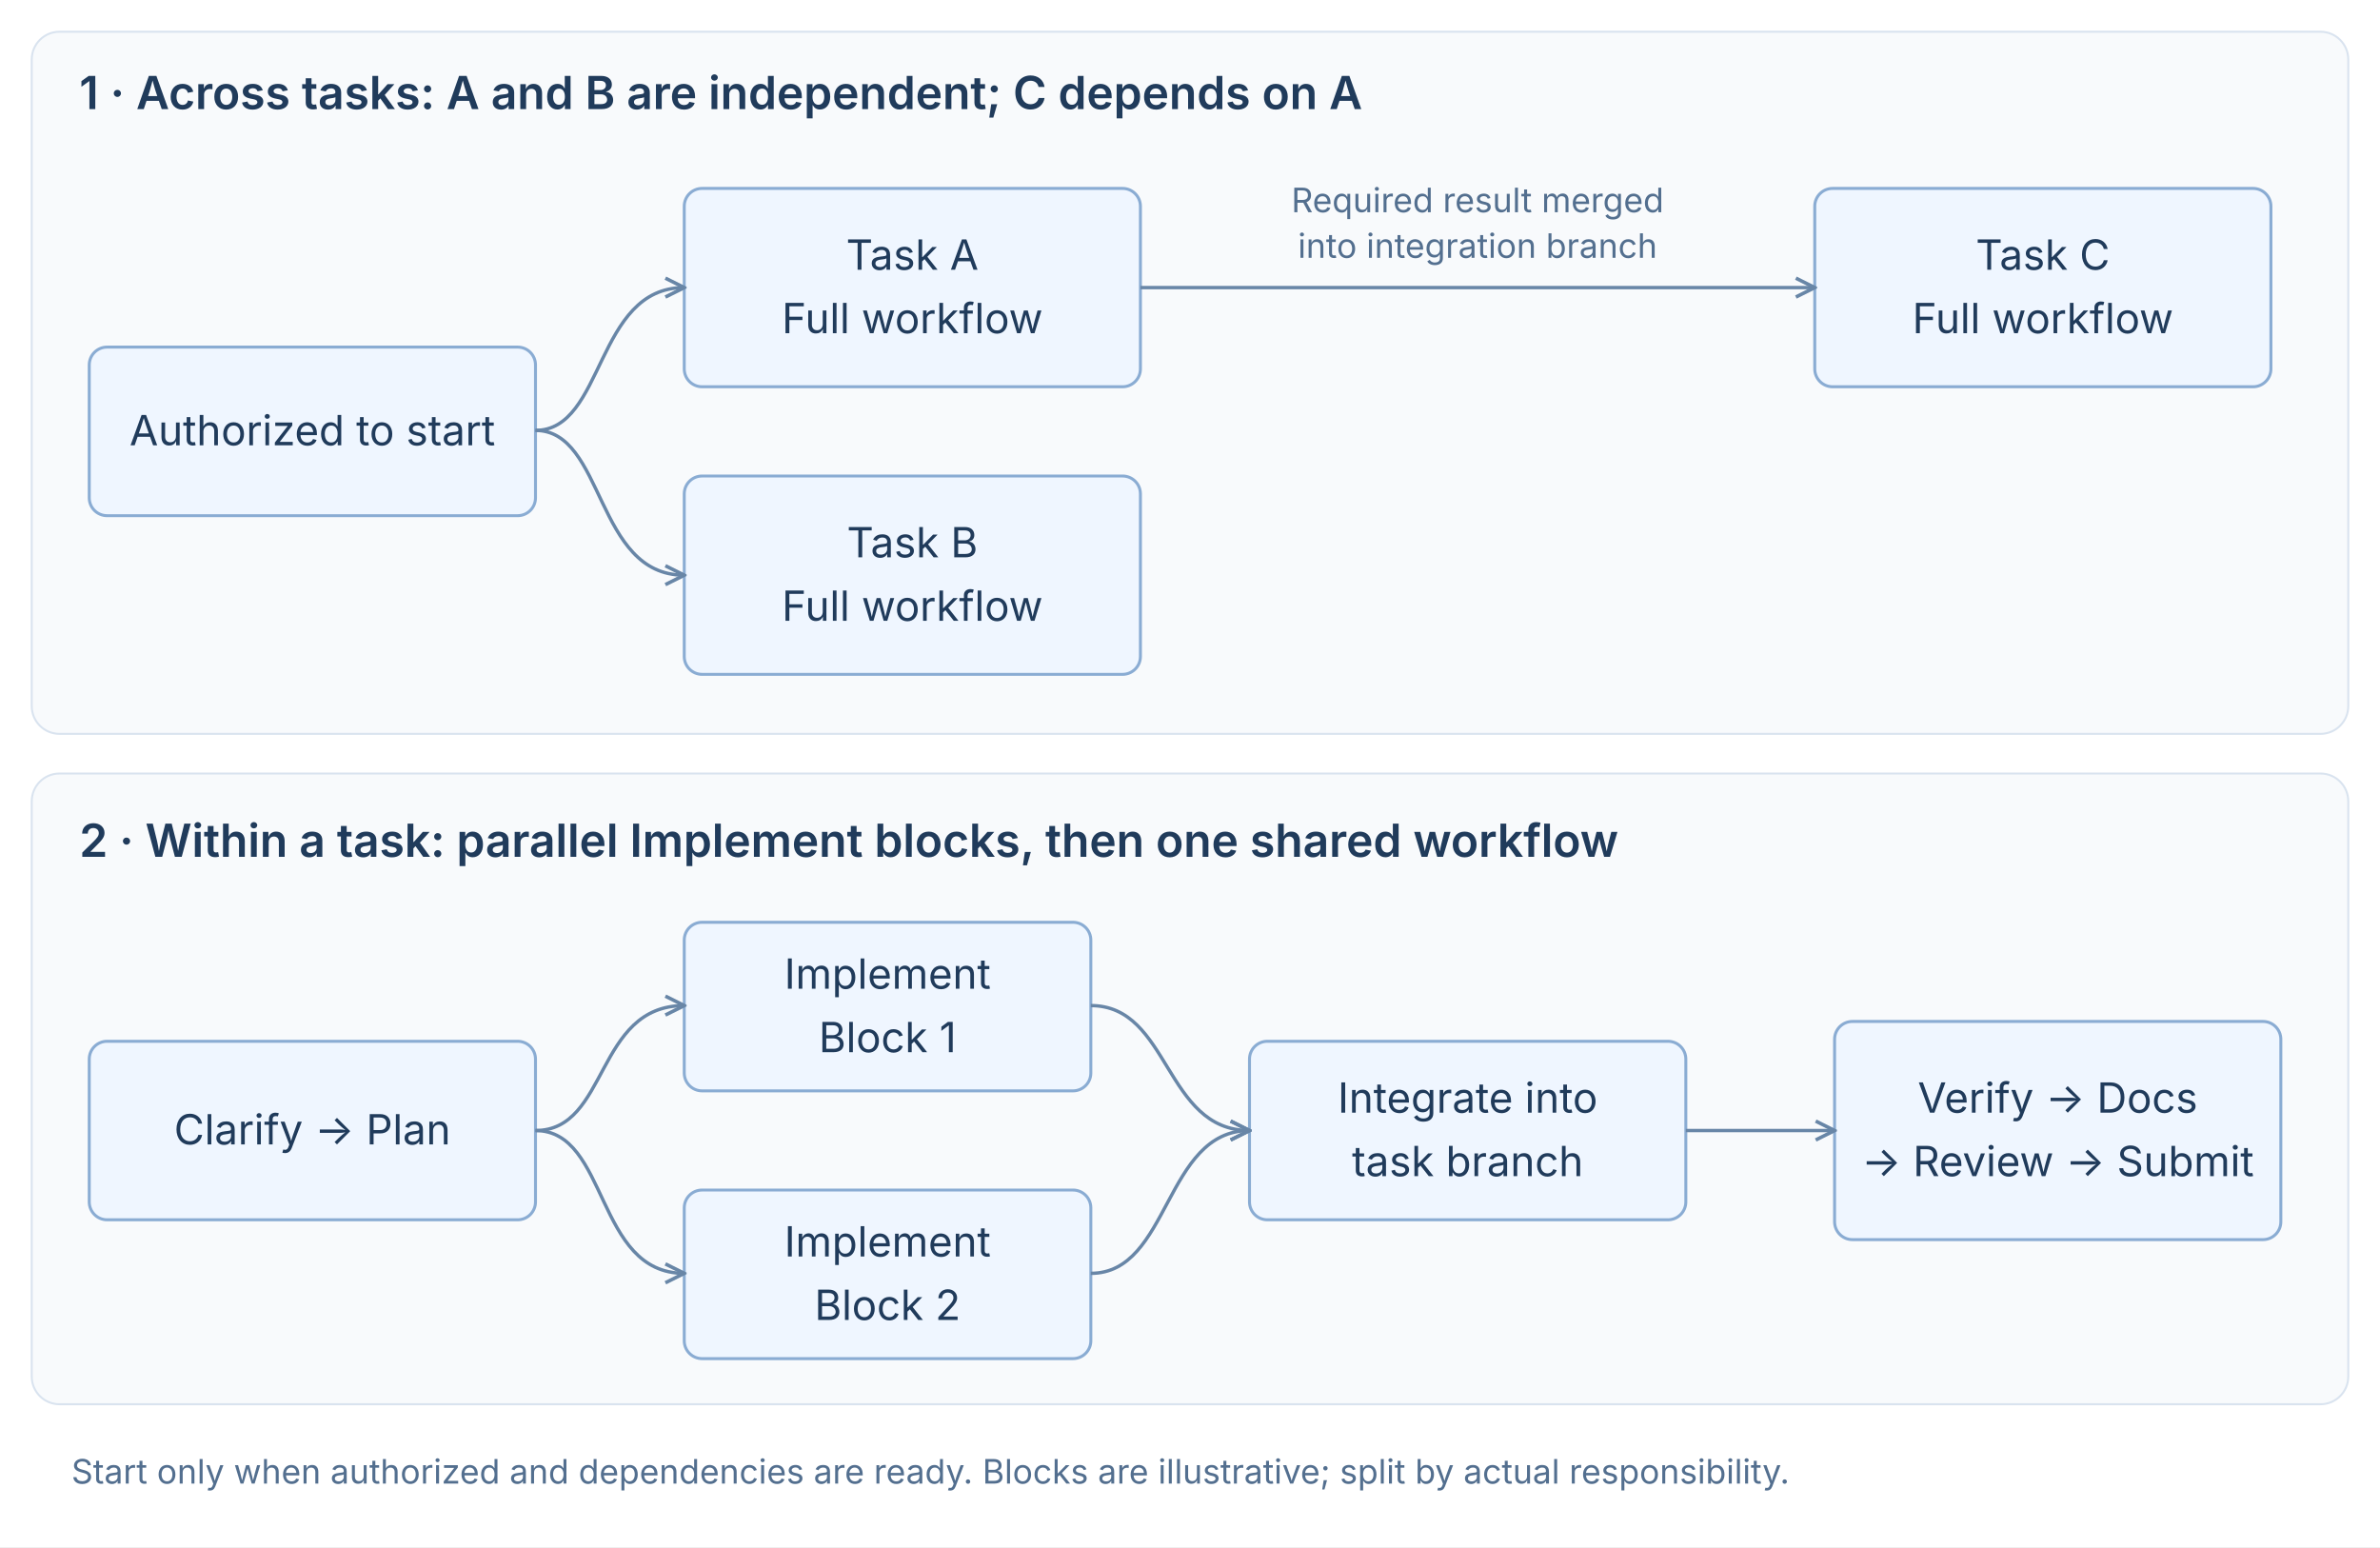
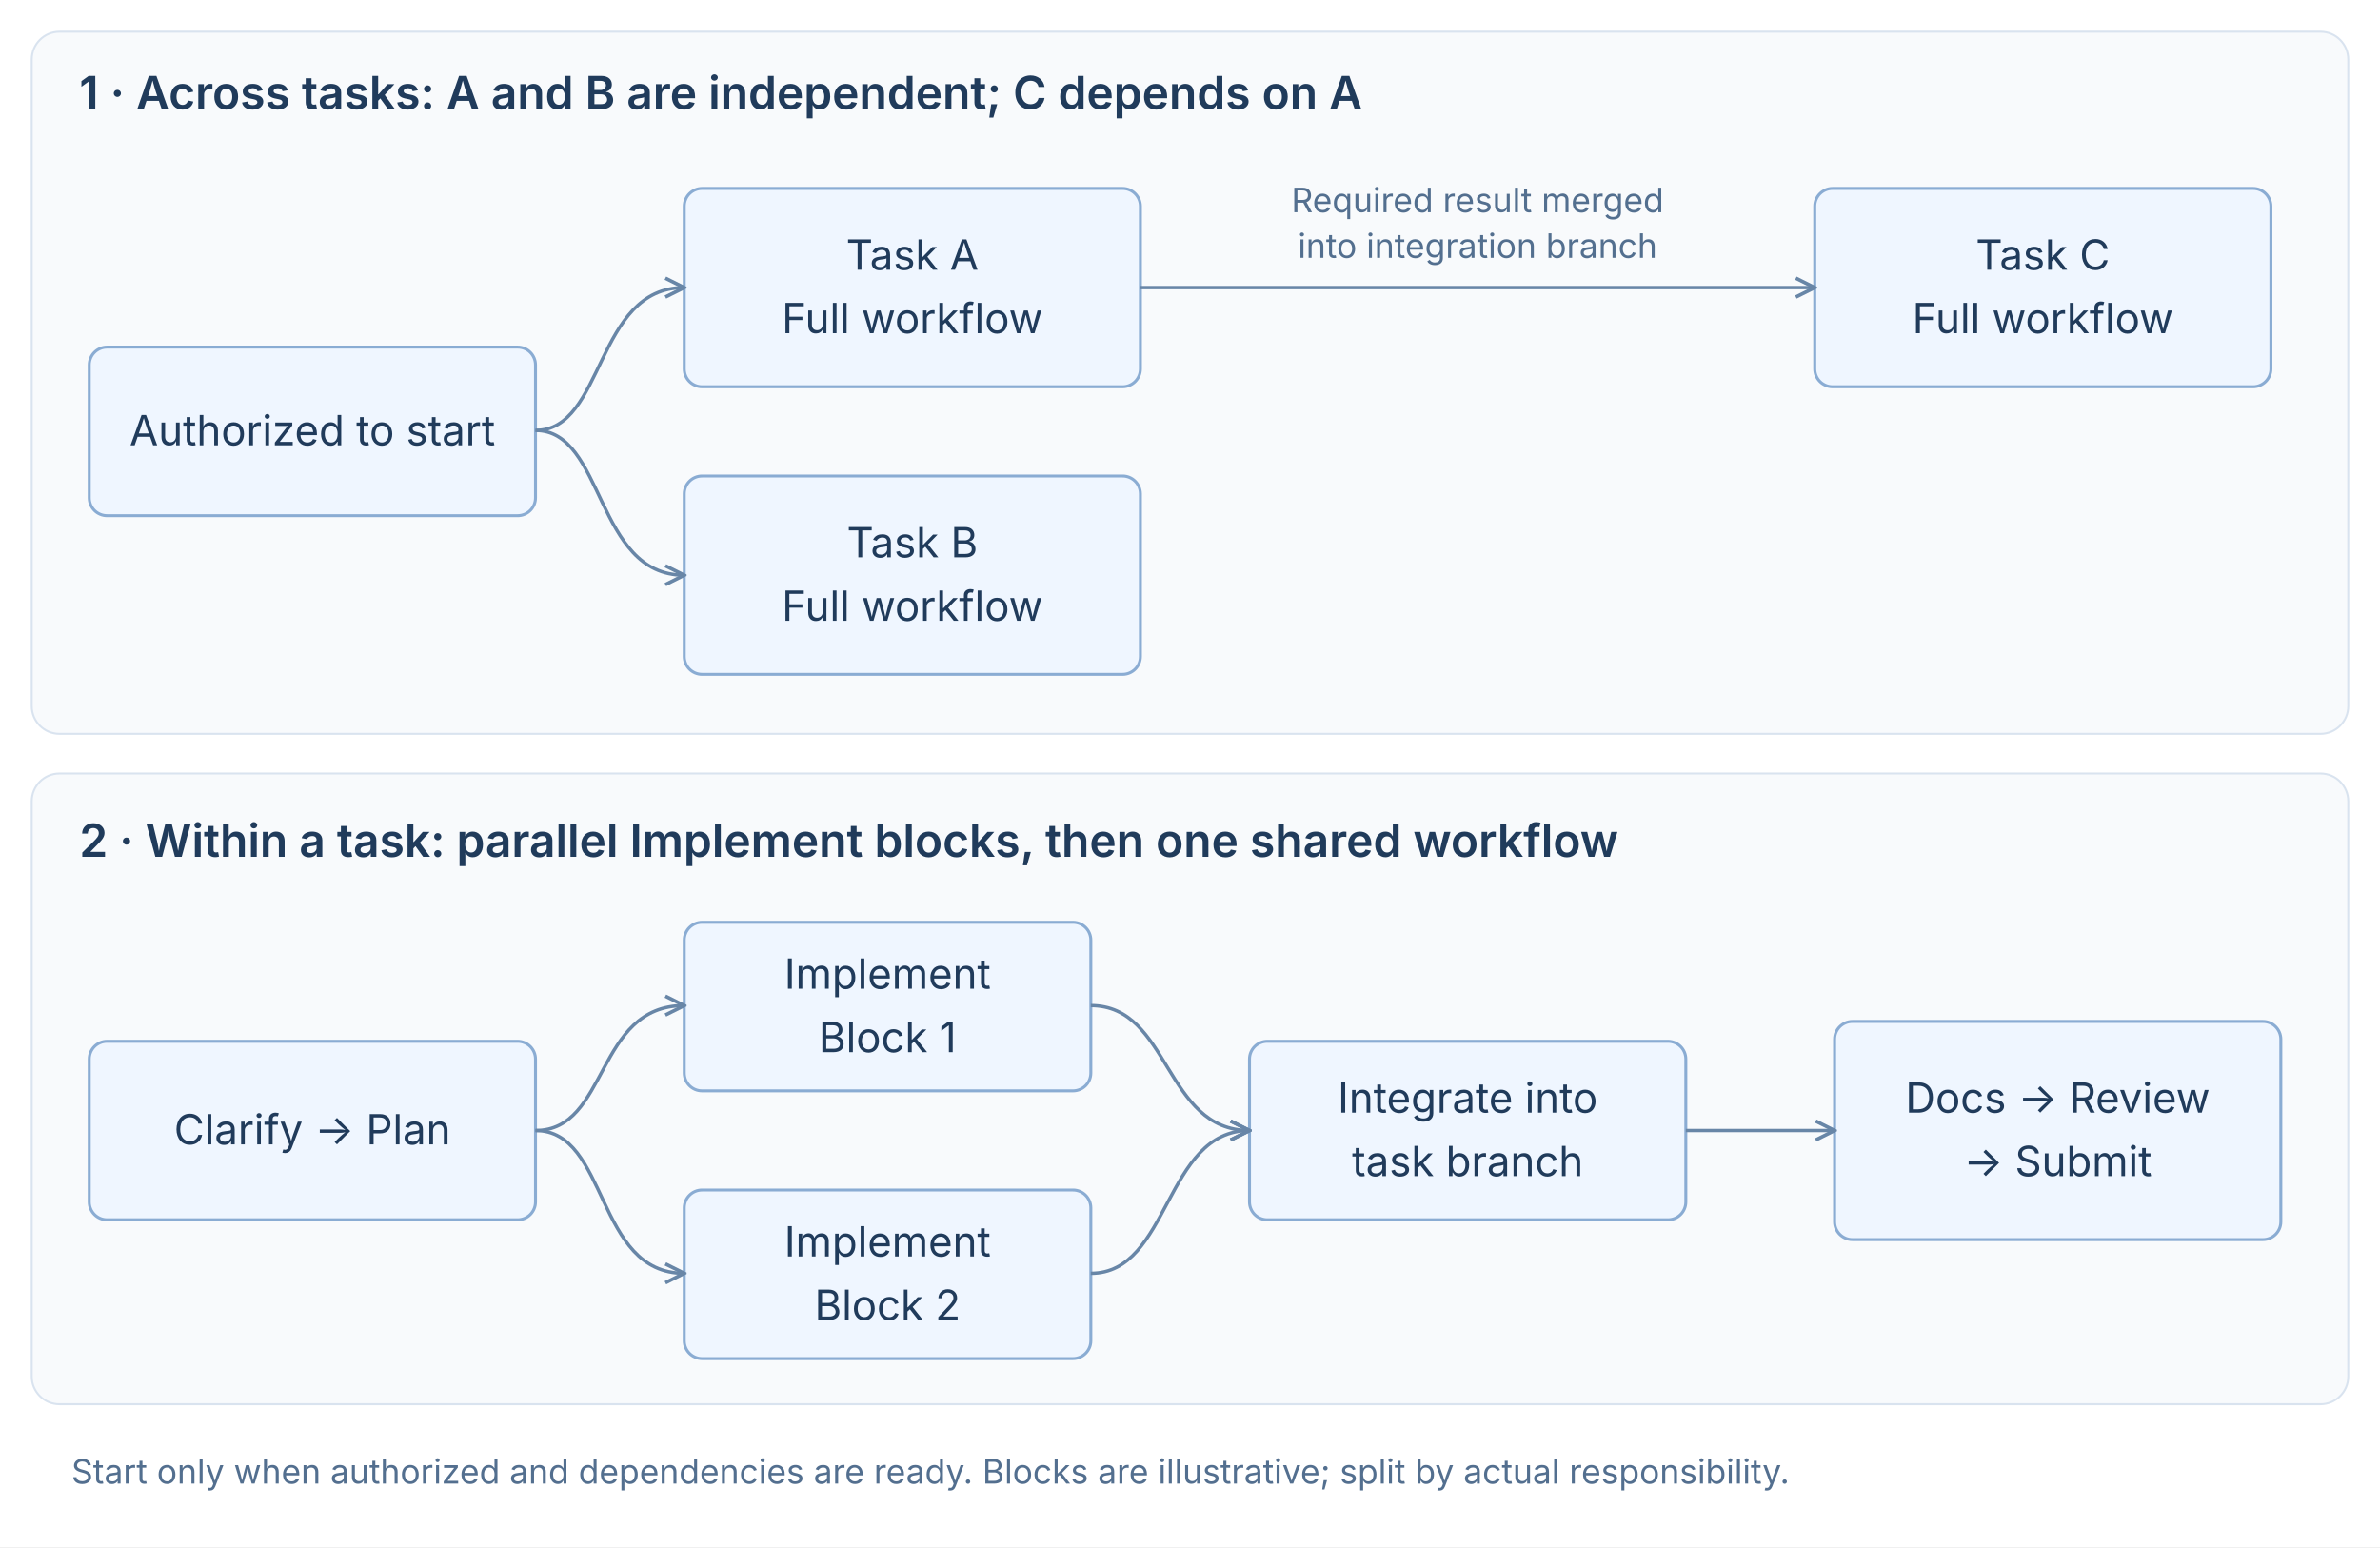
<svg xmlns="http://www.w3.org/2000/svg" width="1200" height="780" viewBox="0 0 1200 780" role="img" aria-labelledby="title desc">
  <style>text{font-family:-apple-system,BlinkMacSystemFont,'Segoe UI','PingFang SC',sans-serif;fill:#203b5b;font-size:21px}.heading{font-size:23px;font-weight:600}.small{font-size:17px;fill:#536f8f}.node{fill:#eff6ff;stroke:#8aacd3;stroke-width:1.5}.line{fill:none;stroke:#6886a7;stroke-width:1.7;marker-end:url(#arrow)}</style>
  <defs>
    <marker id="arrow" viewBox="0 0 10 10" refX="9" refY="5" markerWidth="7" markerHeight="7" orient="auto">
      <path d="M1 1L9 5L1 9" fill="none" stroke="#6886a7" stroke-width="1.5" />
    </marker>
  </defs>
  <rect width="1200" height="780" fill="white" />
  <rect x="16" y="16" width="1168" height="354" rx="14" fill="#f8fafc" stroke="#d9e3ef" />
  <rect x="16" y="390" width="1168" height="318" rx="14" fill="#f8fafc" stroke="#d9e3ef" />
  <text x="40" y="55" class="heading" text-anchor="start">1 · Across tasks: A and B are independent; C depends on A</text>
  <text x="40" y="432" class="heading" text-anchor="start">2 · Within a task: parallel Implement blocks, then one shared workflow</text>
  <rect x="45" y="175" width="225" height="85" rx="9" class="node" />
  <text x="157.5" y="224.5" class="" text-anchor="middle">Authorized to start</text>
  <rect x="345" y="95" width="230" height="100" rx="9" class="node" />
  <text x="460.0" y="136.0" class="" text-anchor="middle">Task A</text>
  <text x="460.0" y="168.0" class="" text-anchor="middle">Full workflow</text>
  <rect x="345" y="240" width="230" height="100" rx="9" class="node" />
  <text x="460.0" y="281.0" class="" text-anchor="middle">Task B</text>
  <text x="460.0" y="313.0" class="" text-anchor="middle">Full workflow</text>
  <rect x="915" y="95" width="230" height="100" rx="9" class="node" />
  <text x="1030.0" y="136.0" class="" text-anchor="middle">Task C</text>
  <text x="1030.0" y="168.0" class="" text-anchor="middle">Full workflow</text>
  <path d="M270 217 C305 217 300 145 345 145" class="line" />
  <path d="M270 217 C305 217 300 290 345 290" class="line" />
  <path d="M575 145 H915" class="line" />
  <text x="745" y="107" class="small" text-anchor="middle">Required result merged</text>
  <text x="745" y="130" class="small" text-anchor="middle">into integration branch</text>
  <rect x="45" y="525" width="225" height="90" rx="9" class="node" />
  <text x="157.5" y="577.0" class="" text-anchor="middle">Clarify → Plan</text>
  <rect x="345" y="465" width="205" height="85" rx="9" class="node" />
  <text x="447.5" y="498.5" class="" text-anchor="middle">Implement</text>
  <text x="447.5" y="530.5" class="" text-anchor="middle">Block 1</text>
  <rect x="345" y="600" width="205" height="85" rx="9" class="node" />
  <text x="447.5" y="633.5" class="" text-anchor="middle">Implement</text>
  <text x="447.5" y="665.5" class="" text-anchor="middle">Block 2</text>
  <rect x="630" y="525" width="220" height="90" rx="9" class="node" />
  <text x="740.0" y="561.0" class="" text-anchor="middle">Integrate into</text>
  <text x="740.0" y="593.0" class="" text-anchor="middle">task branch</text>
  <rect x="925" y="515" width="225" height="110" rx="9" class="node" />
-   <text x="1037.5" y="561.0" class="" text-anchor="middle">Verify → Docs</text>
-   <text x="1037.5" y="593.0" class="" text-anchor="middle">→ Review → Submit</text>
+   <text x="1037.5" y="561.0" class="" text-anchor="middle">Docs → Review</text>
+   <text x="1037.5" y="593.0" class="" text-anchor="middle">→ Submit</text>
  <path d="M270 570 C307 570 300 507 345 507" class="line" />
  <path d="M270 570 C307 570 300 642 345 642" class="line" />
  <path d="M550 507 C590 507 587 570 630 570" class="line" />
  <path d="M550 642 C590 642 587 570 630 570" class="line" />
  <path d="M850 570 H925" class="line" />
  <text x="36" y="748" class="small" text-anchor="start">Start only when authorized and dependencies are ready. Blocks are illustrative; split by actual responsibility.</text>
</svg>
